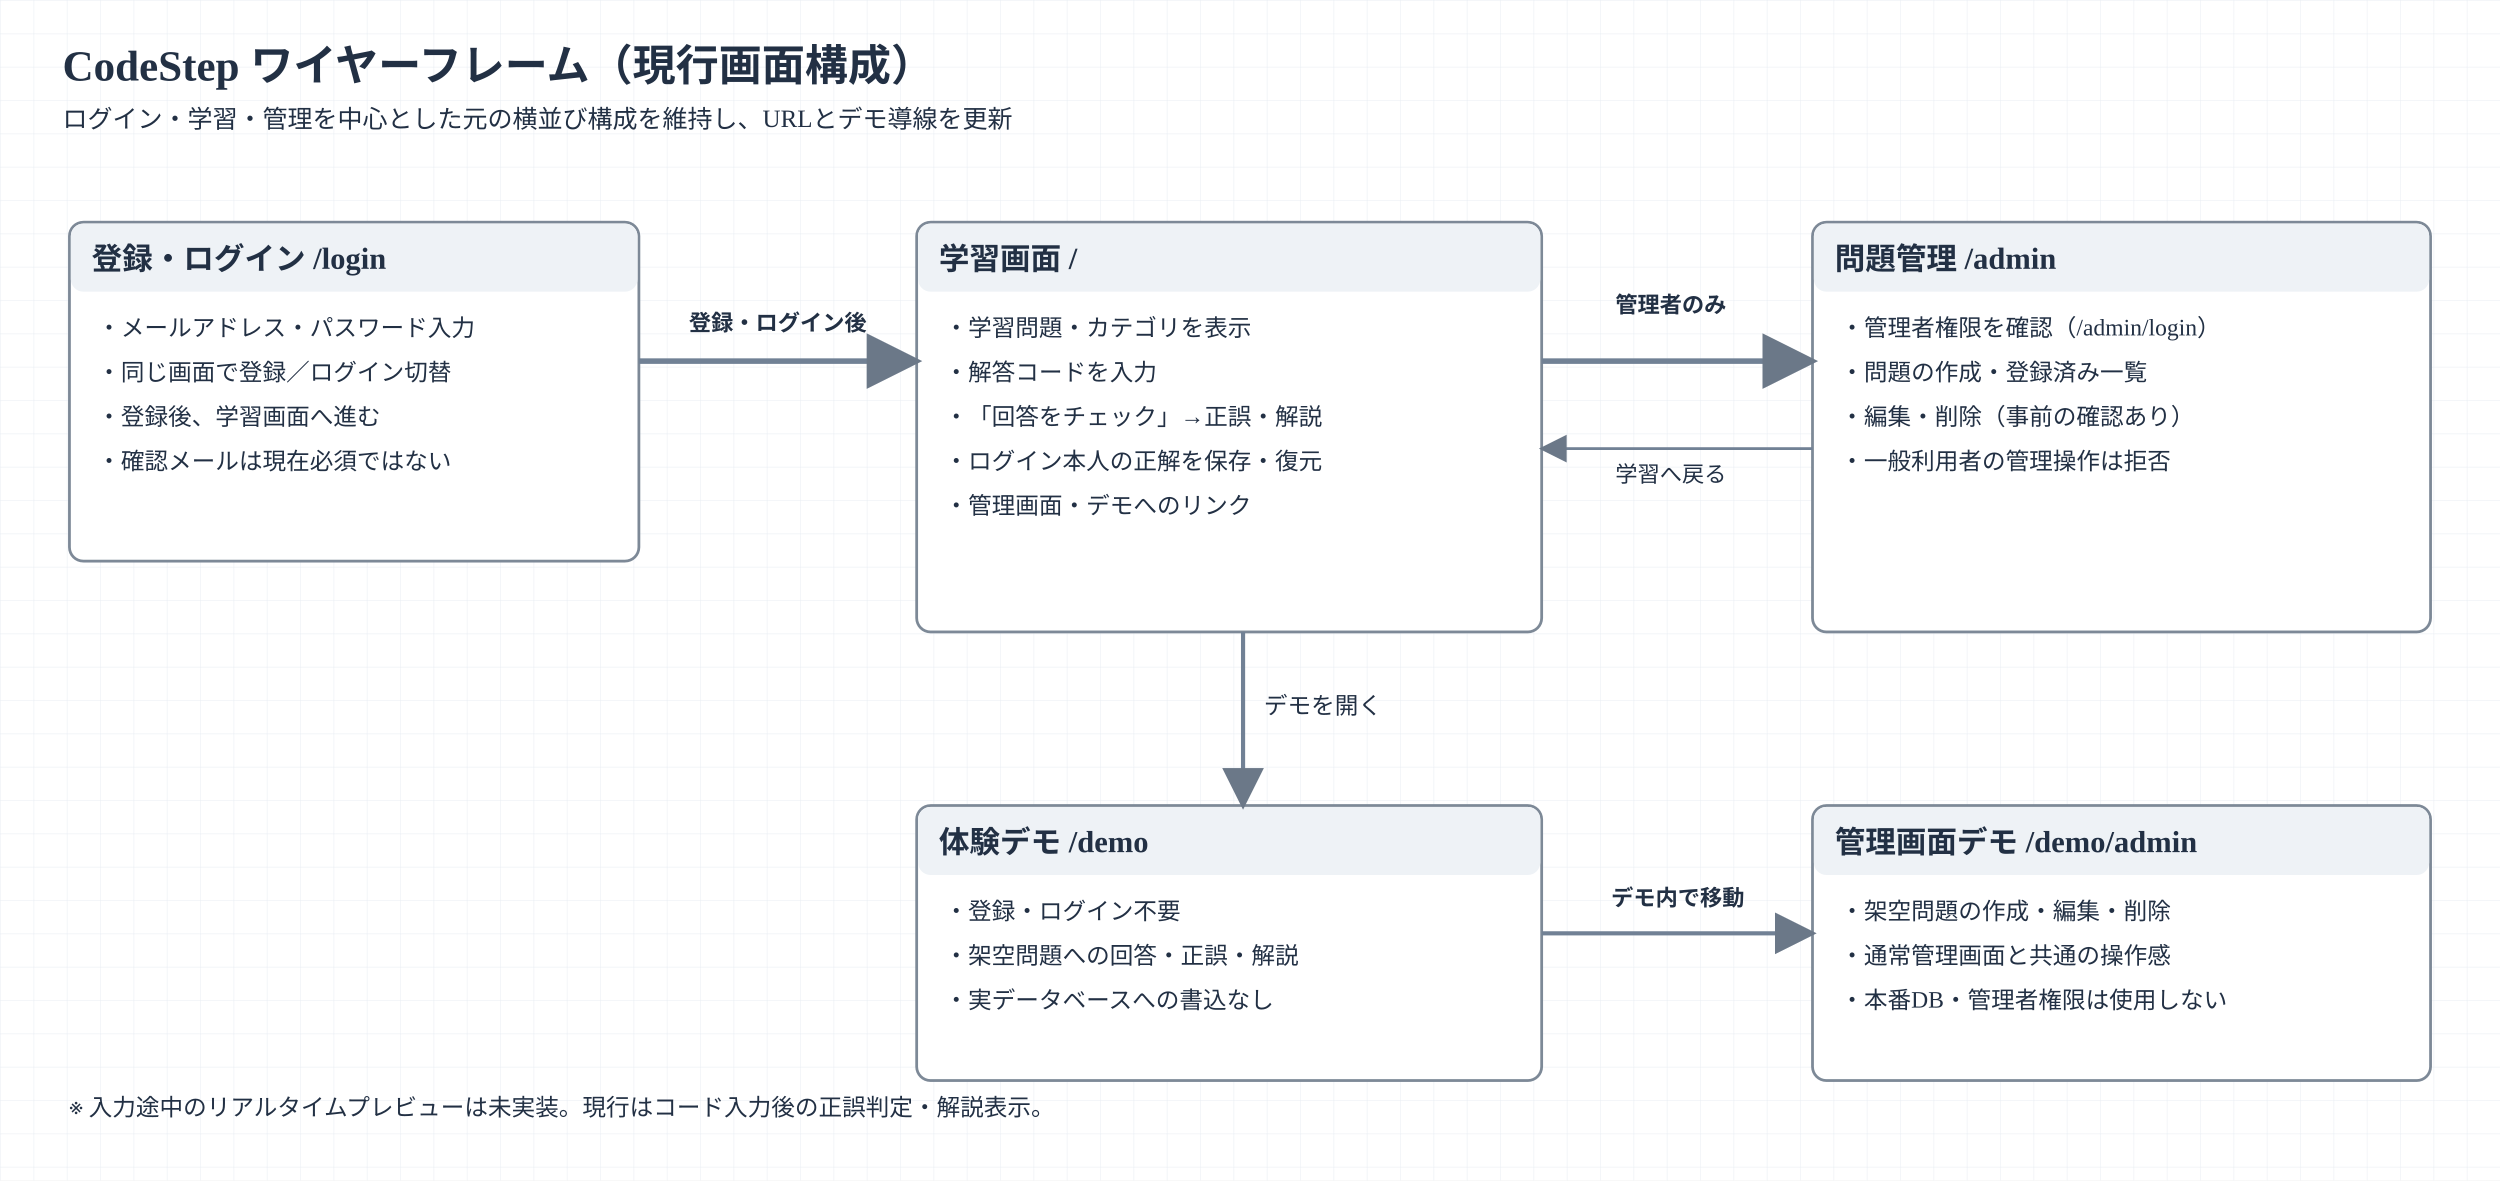
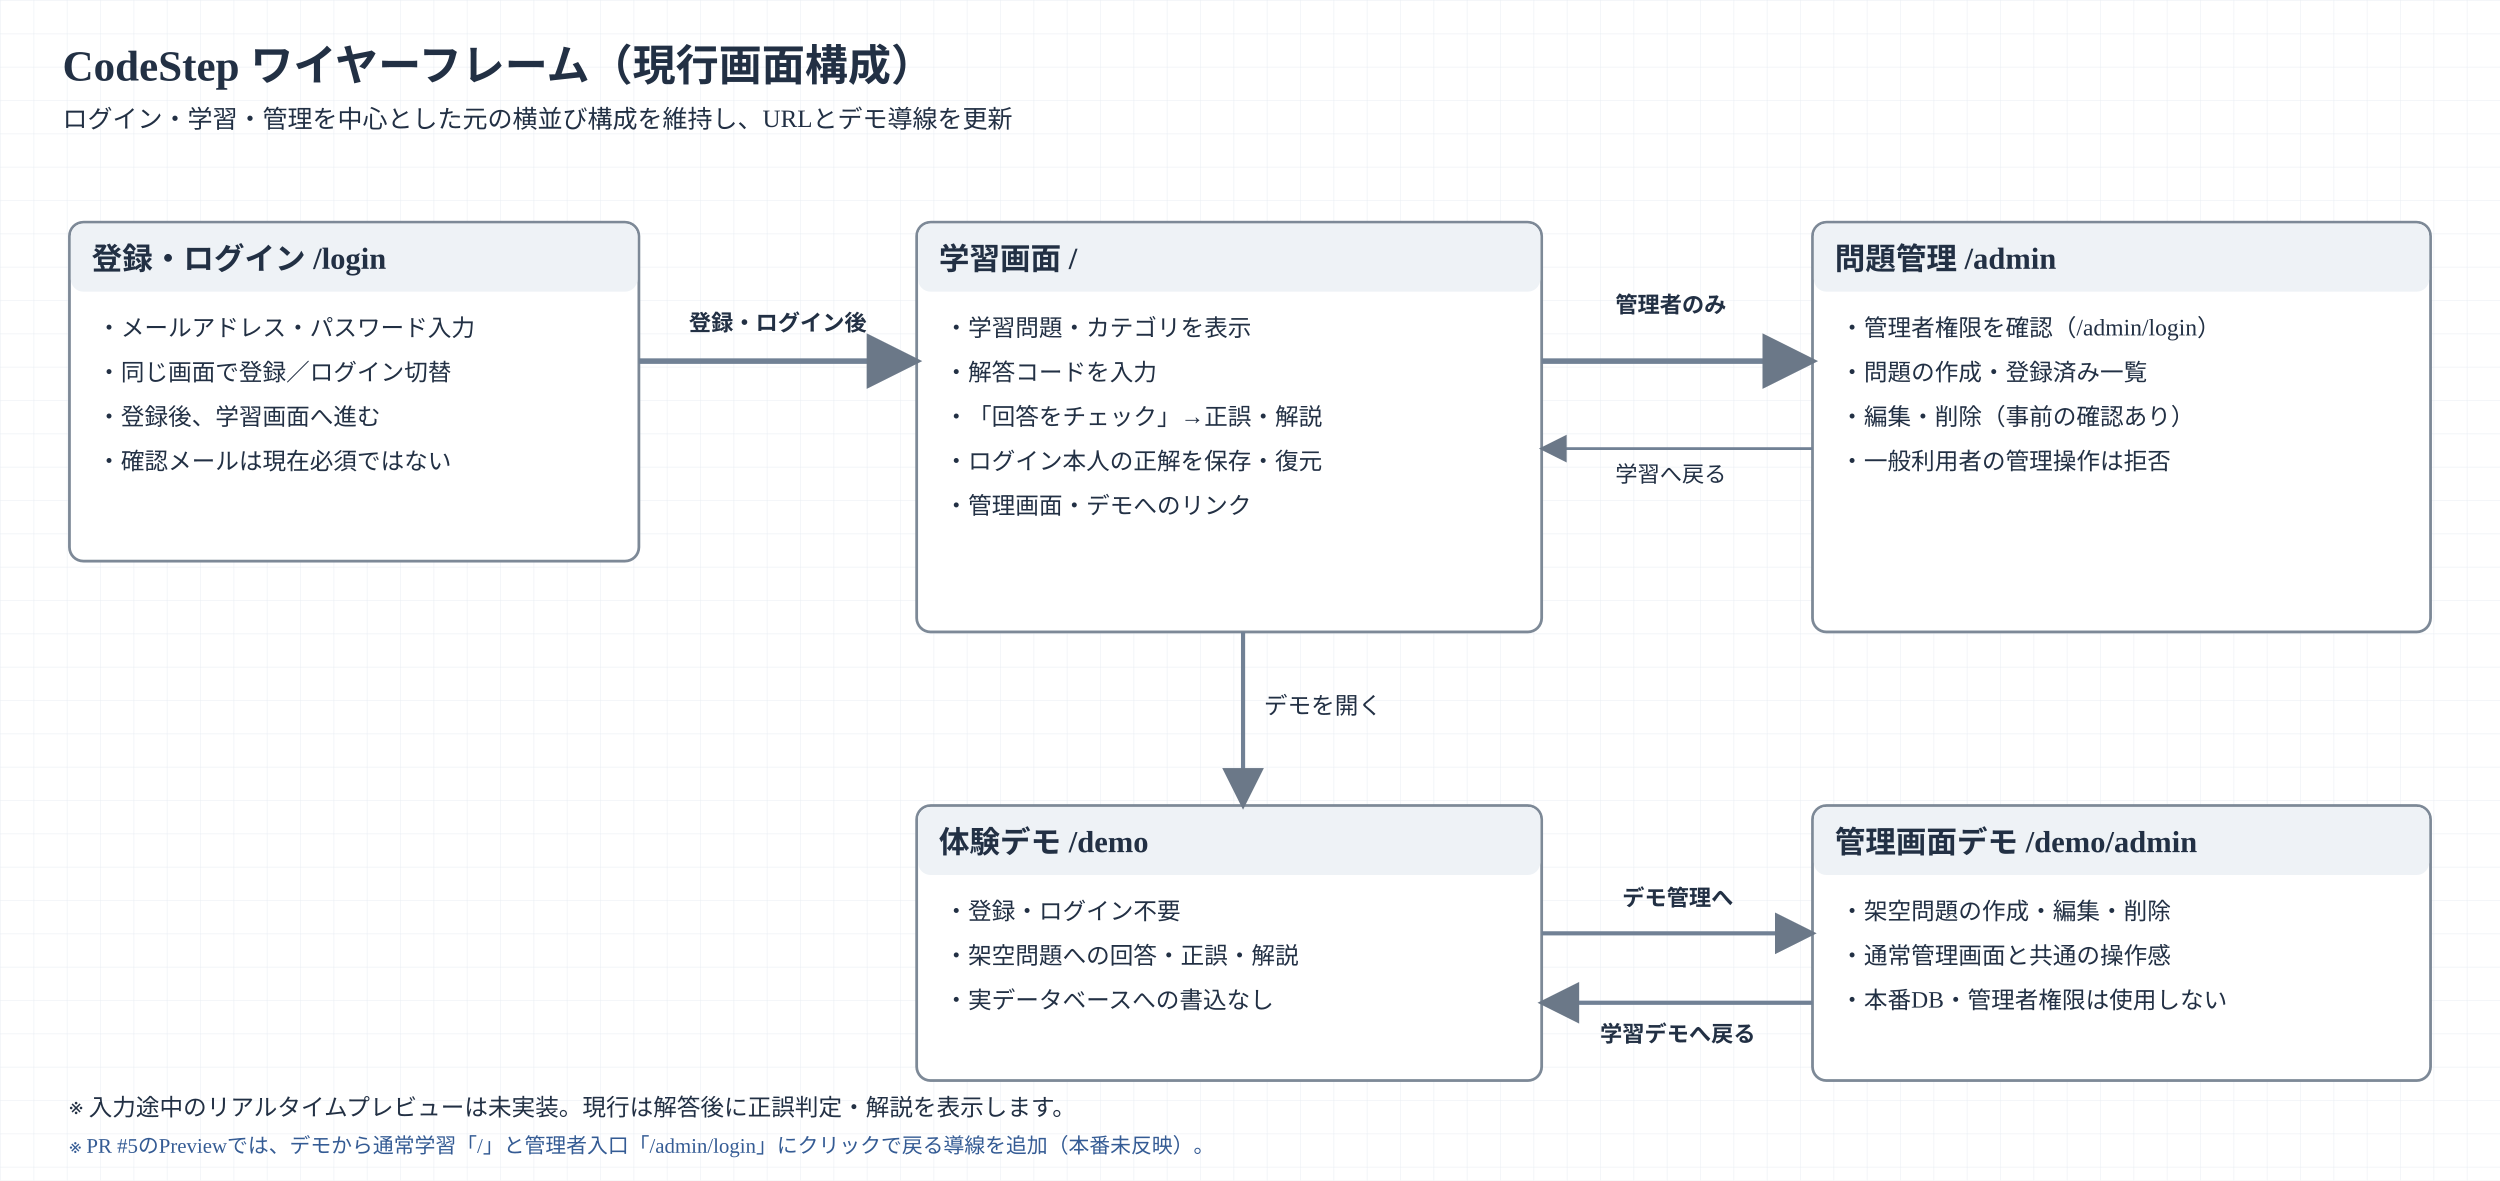
<svg xmlns="http://www.w3.org/2000/svg" width="1800" height="850" viewBox="0 0 1800 850">
  <defs>
    <pattern id="grid" width="24" height="24" patternUnits="userSpaceOnUse">
      <path d="M24 0H0V24" fill="none" stroke="#e8edf2" stroke-width="0.7" />
    </pattern>
    <marker id="arrow" markerWidth="10" markerHeight="10" refX="9" refY="5" orient="auto">
      <path d="M0 0 L10 5 L0 10 Z" fill="#6b7888" />
    </marker>
  </defs>
  <rect width="1800" height="850" fill="#ffffff" />
  <rect width="1800" height="850" fill="url(#grid)" />
  <text x="45" y="58" font-size="31" font-weight="700" text-anchor="start" fill="#223044">CodeStep ワイヤーフレーム（現行画面構成）</text>
  <text x="45" y="92" font-size="18" font-weight="400" text-anchor="start" fill="#223044">ログイン・学習・管理を中心とした元の横並び構成を維持し、URLとデモ導線を更新</text>
  <rect x="50" y="160" width="410" height="244" rx="10" fill="#ffffff" stroke="#7d8997" stroke-width="2" />
  <rect x="51" y="161" width="408" height="49" rx="9" fill="#eef2f6" />
  <text x="66" y="194" font-size="22" font-weight="700" text-anchor="start" fill="#223044">登録・ログイン /login</text>
  <text x="70" y="242" font-size="17" font-weight="400" text-anchor="start" fill="#223044">・メールアドレス・パスワード入力</text>
  <text x="70" y="274" font-size="17" font-weight="400" text-anchor="start" fill="#223044">・同じ画面で登録／ログイン切替</text>
  <text x="70" y="306" font-size="17" font-weight="400" text-anchor="start" fill="#223044">・登録後、学習画面へ進む</text>
  <text x="70" y="338" font-size="17" font-weight="400" text-anchor="start" fill="#223044">・確認メールは現在必須ではない</text>
  <rect x="660" y="160" width="450" height="295" rx="10" fill="#ffffff" stroke="#7d8997" stroke-width="2" />
  <rect x="661" y="161" width="448" height="49" rx="9" fill="#eef2f6" />
  <text x="676" y="194" font-size="22" font-weight="700" text-anchor="start" fill="#223044">学習画面 /</text>
  <text x="680" y="242" font-size="17" font-weight="400" text-anchor="start" fill="#223044">・学習問題・カテゴリを表示</text>
  <text x="680" y="274" font-size="17" font-weight="400" text-anchor="start" fill="#223044">・解答コードを入力</text>
  <text x="680" y="306" font-size="17" font-weight="400" text-anchor="start" fill="#223044">・「回答をチェック」→正誤・解説</text>
  <text x="680" y="338" font-size="17" font-weight="400" text-anchor="start" fill="#223044">・ログイン本人の正解を保存・復元</text>
  <text x="680" y="370" font-size="17" font-weight="400" text-anchor="start" fill="#223044">・管理画面・デモへのリンク</text>
  <rect x="1305" y="160" width="445" height="295" rx="10" fill="#ffffff" stroke="#7d8997" stroke-width="2" />
  <rect x="1306" y="161" width="443" height="49" rx="9" fill="#eef2f6" />
  <text x="1321" y="194" font-size="22" font-weight="700" text-anchor="start" fill="#223044">問題管理 /admin</text>
  <text x="1325" y="242" font-size="17" font-weight="400" text-anchor="start" fill="#223044">・管理者権限を確認（/admin/login）</text>
  <text x="1325" y="274" font-size="17" font-weight="400" text-anchor="start" fill="#223044">・問題の作成・登録済み一覧</text>
  <text x="1325" y="306" font-size="17" font-weight="400" text-anchor="start" fill="#223044">・編集・削除（事前の確認あり）</text>
  <text x="1325" y="338" font-size="17" font-weight="400" text-anchor="start" fill="#223044">・一般利用者の管理操作は拒否</text>
  <path d="M 460 260 L 660 260" fill="none" stroke="#718195" stroke-width="4" marker-end="url(#arrow)" />
  <text x="560" y="238" font-size="16" font-weight="600" text-anchor="middle" fill="#223044">登録・ログイン後</text>
  <path d="M 1110 260 L 1305 260" fill="none" stroke="#718195" stroke-width="4" marker-end="url(#arrow)" />
  <text x="1203" y="225" font-size="16" font-weight="600" text-anchor="middle" fill="#223044">管理者のみ</text>
  <path d="M 1305 323 L 1110 323" fill="none" stroke="#718195" stroke-width="2" marker-end="url(#arrow)" />
  <text x="1203" y="347" font-size="16" font-weight="400" text-anchor="middle" fill="#223044">学習へ戻る</text>
  <rect x="660" y="580" width="450" height="198" rx="10" fill="#ffffff" stroke="#7d8997" stroke-width="2" />
  <rect x="661" y="581" width="448" height="49" rx="9" fill="#eef2f6" />
  <text x="676" y="614" font-size="22" font-weight="700" text-anchor="start" fill="#223044">体験デモ /demo</text>
  <text x="680" y="662" font-size="17" font-weight="400" text-anchor="start" fill="#223044">・登録・ログイン不要</text>
  <text x="680" y="694" font-size="17" font-weight="400" text-anchor="start" fill="#223044">・架空問題への回答・正誤・解説</text>
  <text x="680" y="726" font-size="17" font-weight="400" text-anchor="start" fill="#223044">・実データベースへの書込なし</text>
  <rect x="1305" y="580" width="445" height="198" rx="10" fill="#ffffff" stroke="#7d8997" stroke-width="2" />
  <rect x="1306" y="581" width="443" height="49" rx="9" fill="#eef2f6" />
  <text x="1321" y="614" font-size="22" font-weight="700" text-anchor="start" fill="#223044">管理画面デモ /demo/admin</text>
  <text x="1325" y="662" font-size="17" font-weight="400" text-anchor="start" fill="#223044">・架空問題の作成・編集・削除</text>
  <text x="1325" y="694" font-size="17" font-weight="400" text-anchor="start" fill="#223044">・通常管理画面と共通の操作感</text>
  <text x="1325" y="726" font-size="17" font-weight="400" text-anchor="start" fill="#223044">・本番DB・管理者権限は使用しない</text>
  <path d="M 895 455 V 580" fill="none" stroke="#718195" stroke-width="3" marker-end="url(#arrow)" />
  <text x="910" y="514" font-size="17" font-weight="400" text-anchor="start" fill="#223044">デモを開く</text>
  <path d="M 1110 672 L 1305 672" fill="none" stroke="#718195" stroke-width="3" marker-end="url(#arrow)" />
-   <text x="1208" y="652" font-size="16" font-weight="600" text-anchor="middle" fill="#223044">デモ内で移動</text>
-   <text x="50" y="802" font-size="17" font-weight="400" text-anchor="start" fill="#223044">※ 入力途中のリアルタイムプレビューは未実装。現行はコード入力後の正誤判定・解説表示。</text>
+   <text x="1208" y="652" font-size="16" font-weight="600" text-anchor="middle" fill="#223044">デモ管理へ</text>
+   <path d="M 1305 722 L 1110 722" fill="none" stroke="#718195" stroke-width="3" marker-end="url(#arrow)" />
+   <text x="1208" y="750" font-size="16" font-weight="600" text-anchor="middle" fill="#223044">学習デモへ戻る</text>
+   <text x="50" y="802" font-size="17" font-weight="400" text-anchor="start" fill="#223044">※ 入力途中のリアルタイムプレビューは未実装。現行は解答後に正誤判定・解説を表示します。</text>
+   <text x="50" y="830" font-size="15" font-weight="400" text-anchor="start" fill="#345b94">※ PR #5のPreviewでは、デモから通常学習「/」と管理者入口「/admin/login」にクリックで戻る導線を追加（本番未反映）。</text>
</svg>
